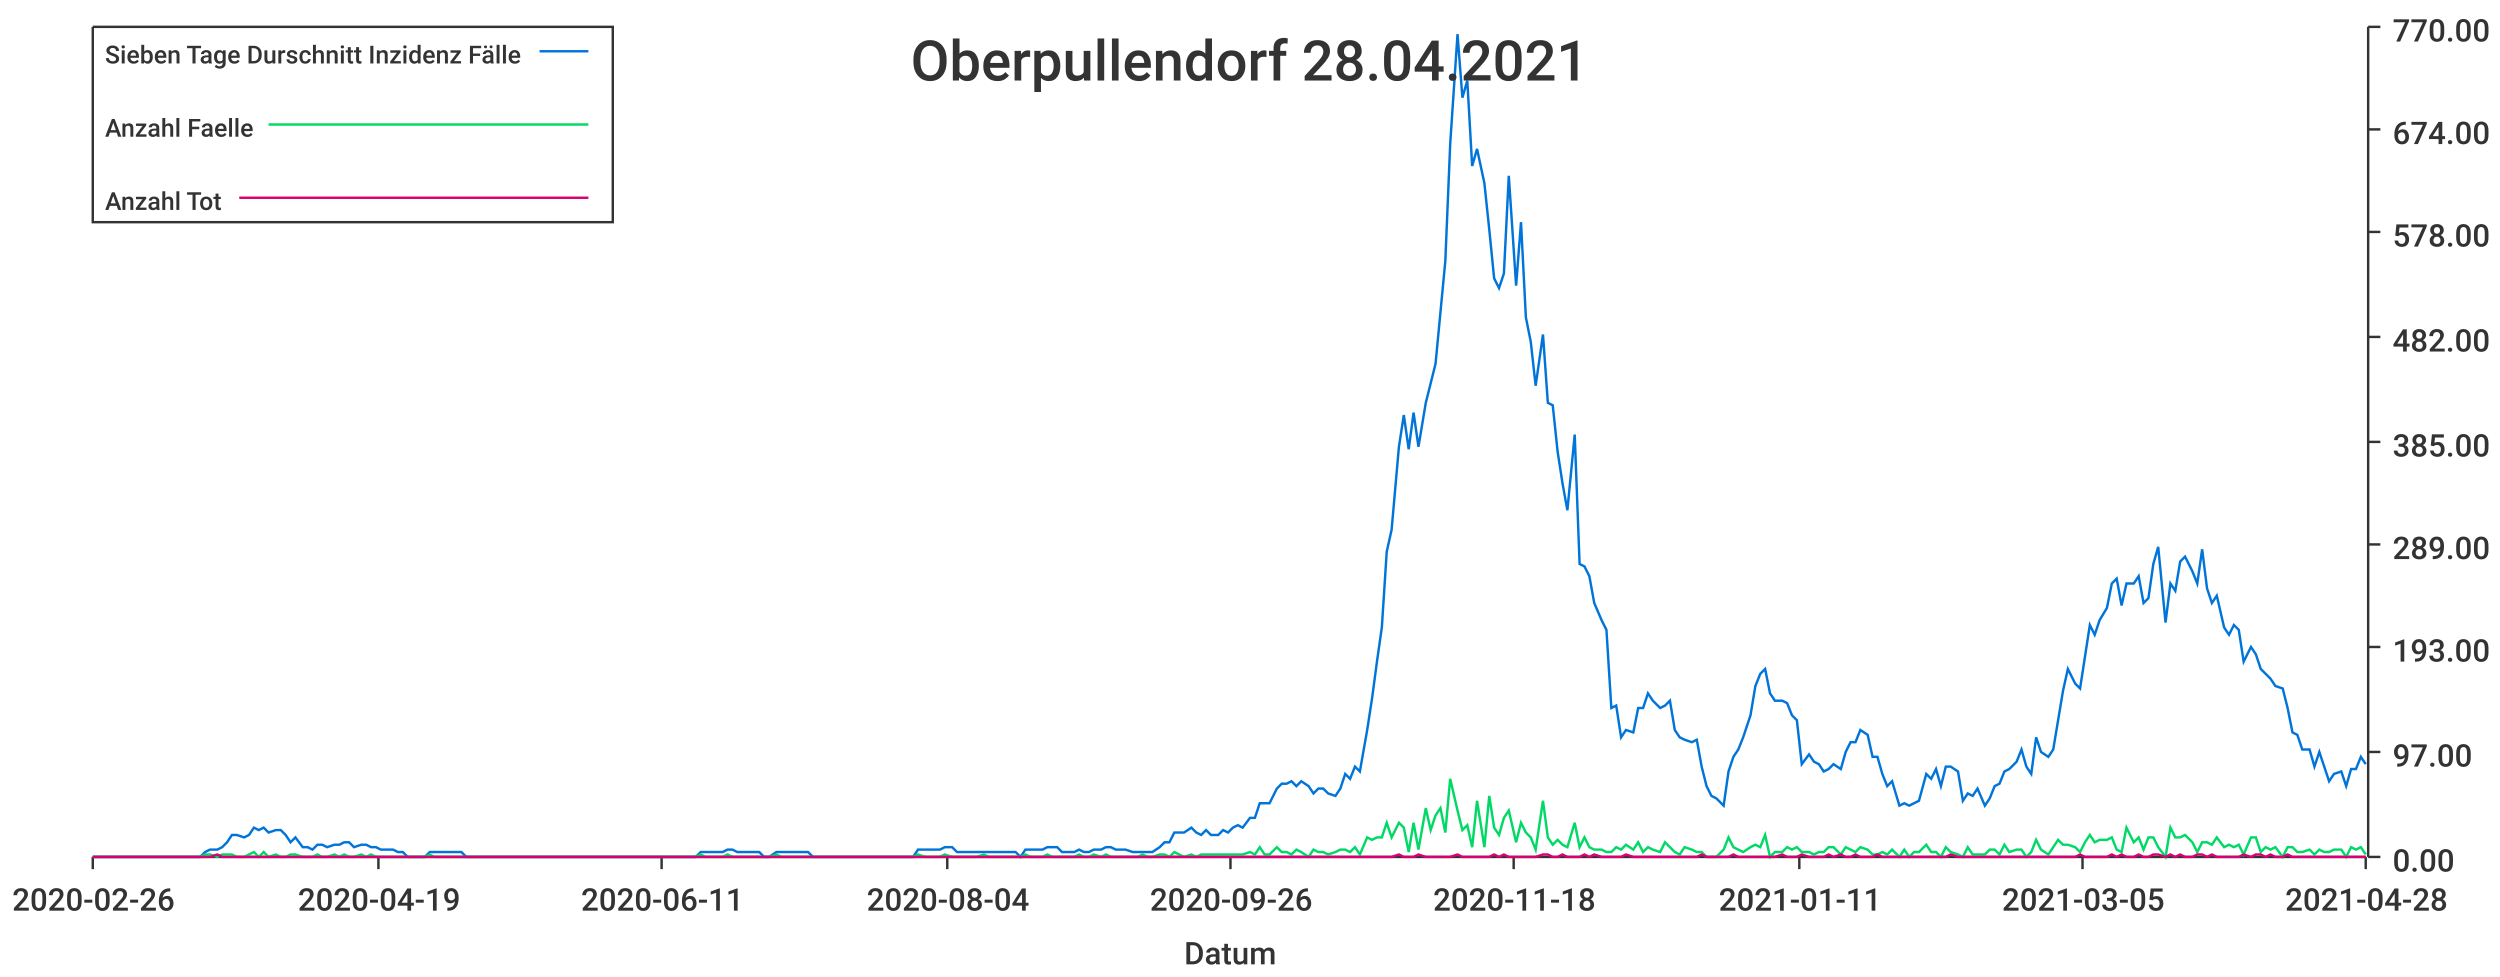
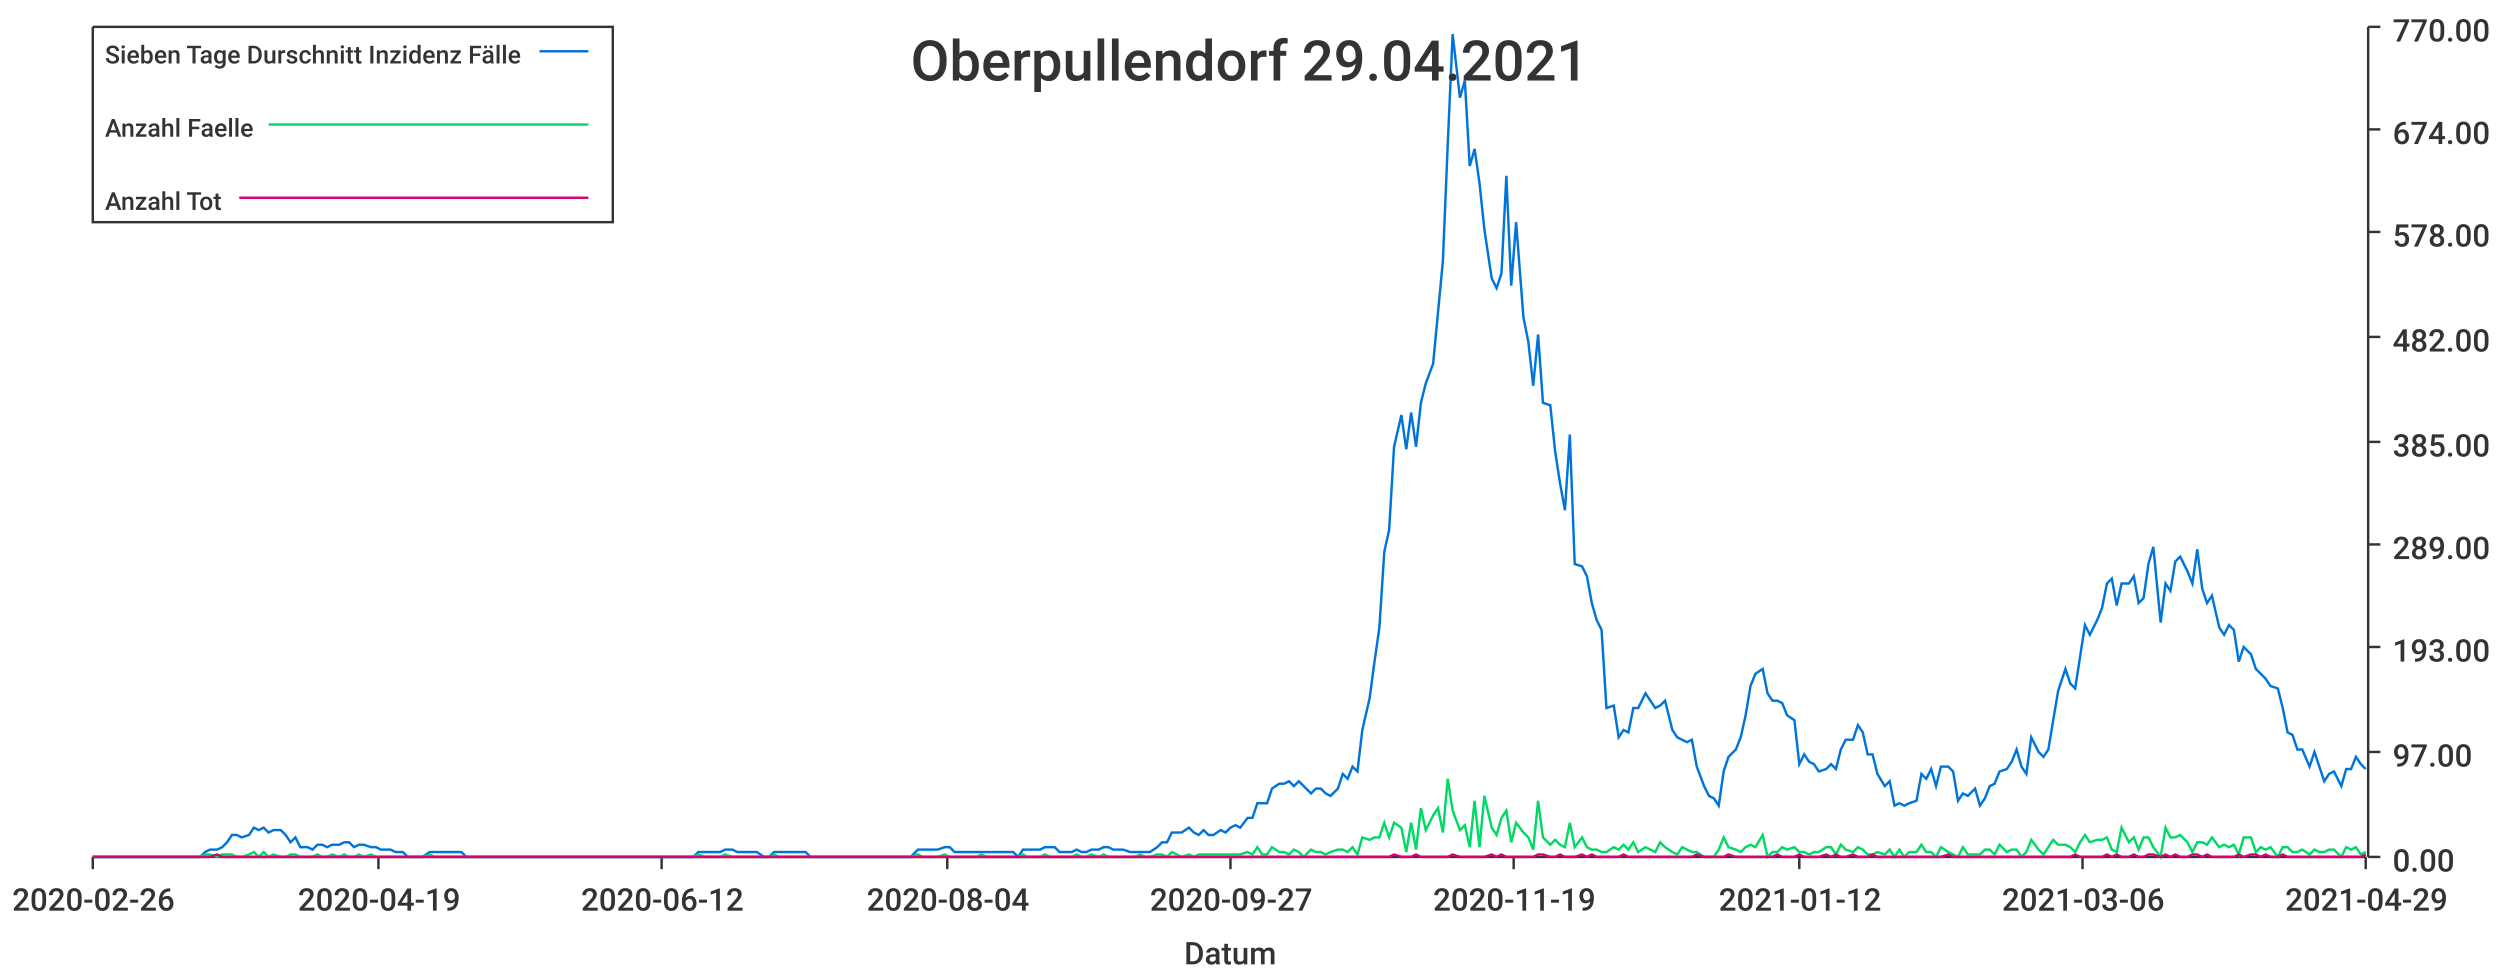
<svg xmlns="http://www.w3.org/2000/svg" width="1024" height="400">\n<path d="M 0 0 L 1024 0 L 1024 400 L 0 400 L 0 0" style="stroke-width:0;stroke:rgba(255,255,255,1.0);fill:rgba(255,255,255,1.0)" />
  <path d="M 38 11 L 969 11 L 969 351 L 38 351 L 38 11" style="stroke-width:0;stroke:rgba(255,255,255,1.0);fill:rgba(255,255,255,1.0)" />
  <path d="M 38 351 L 969 351" style="stroke-width:1;stroke:rgba(51,51,51,1.0);fill:none" />
  <path d="M 38 351 L 38 356" style="stroke-width:1;stroke:rgba(51,51,51,1.0);fill:none" />
  <text x="5" y="373" style="stroke-width:0;stroke:none;fill:rgba(51,51,51,1.0);font-size:12.8px;font-family:'Roboto Medium',sans-serif">2020-02-26</text>
  <path d="M 155 351 L 155 356" style="stroke-width:1;stroke:rgba(51,51,51,1.0);fill:none" />
  <text x="122" y="373" style="stroke-width:0;stroke:none;fill:rgba(51,51,51,1.0);font-size:12.8px;font-family:'Roboto Medium',sans-serif">2020-04-19</text>
  <path d="M 271 351 L 271 356" style="stroke-width:1;stroke:rgba(51,51,51,1.0);fill:none" />
-   <text x="238" y="373" style="stroke-width:0;stroke:none;fill:rgba(51,51,51,1.0);font-size:12.8px;font-family:'Roboto Medium',sans-serif">2020-06-11</text>
+   <text x="238" y="373" style="stroke-width:0;stroke:none;fill:rgba(51,51,51,1.0);font-size:12.8px;font-family:'Roboto Medium',sans-serif">2020-06-12</text>
  <path d="M 388 351 L 388 356" style="stroke-width:1;stroke:rgba(51,51,51,1.0);fill:none" />
  <text x="355" y="373" style="stroke-width:0;stroke:none;fill:rgba(51,51,51,1.0);font-size:12.8px;font-family:'Roboto Medium',sans-serif">2020-08-04</text>
  <path d="M 504 351 L 504 356" style="stroke-width:1;stroke:rgba(51,51,51,1.0);fill:none" />
-   <text x="471" y="373" style="stroke-width:0;stroke:none;fill:rgba(51,51,51,1.0);font-size:12.8px;font-family:'Roboto Medium',sans-serif">2020-09-26</text>
+   <text x="471" y="373" style="stroke-width:0;stroke:none;fill:rgba(51,51,51,1.0);font-size:12.8px;font-family:'Roboto Medium',sans-serif">2020-09-27</text>
  <path d="M 620 351 L 620 356" style="stroke-width:1;stroke:rgba(51,51,51,1.0);fill:none" />
-   <text x="587" y="373" style="stroke-width:0;stroke:none;fill:rgba(51,51,51,1.0);font-size:12.8px;font-family:'Roboto Medium',sans-serif">2020-11-18</text>
+   <text x="587" y="373" style="stroke-width:0;stroke:none;fill:rgba(51,51,51,1.0);font-size:12.8px;font-family:'Roboto Medium',sans-serif">2020-11-19</text>
  <path d="M 737 351 L 737 356" style="stroke-width:1;stroke:rgba(51,51,51,1.0);fill:none" />
-   <text x="704" y="373" style="stroke-width:0;stroke:none;fill:rgba(51,51,51,1.0);font-size:12.8px;font-family:'Roboto Medium',sans-serif">2021-01-11</text>
+   <text x="704" y="373" style="stroke-width:0;stroke:none;fill:rgba(51,51,51,1.0);font-size:12.8px;font-family:'Roboto Medium',sans-serif">2021-01-12</text>
  <path d="M 853 351 L 853 356" style="stroke-width:1;stroke:rgba(51,51,51,1.0);fill:none" />
-   <text x="820" y="373" style="stroke-width:0;stroke:none;fill:rgba(51,51,51,1.0);font-size:12.8px;font-family:'Roboto Medium',sans-serif">2021-03-05</text>
+   <text x="820" y="373" style="stroke-width:0;stroke:none;fill:rgba(51,51,51,1.0);font-size:12.8px;font-family:'Roboto Medium',sans-serif">2021-03-06</text>
  <path d="M 969 351 L 969 356" style="stroke-width:1;stroke:rgba(51,51,51,1.0);fill:none" />
-   <text x="936" y="373" style="stroke-width:0;stroke:none;fill:rgba(51,51,51,1.0);font-size:12.8px;font-family:'Roboto Medium',sans-serif">2021-04-28</text>
+   <text x="936" y="373" style="stroke-width:0;stroke:none;fill:rgba(51,51,51,1.0);font-size:12.8px;font-family:'Roboto Medium',sans-serif">2021-04-29</text>
  <text x="485" y="395" style="stroke-width:0;stroke:none;fill:rgba(51,51,51,1.0);font-size:12.8px;font-family:'Roboto Medium',sans-serif">Datum</text>
  <path d="M 970 351 L 970 11" style="stroke-width:1;stroke:rgba(51,51,51,1.0);fill:none" />
  <path d="M 970 351 L 975 351" style="stroke-width:1;stroke:rgba(51,51,51,1.0);fill:none" />
  <text x="980" y="357" style="stroke-width:0;stroke:none;fill:rgba(51,51,51,1.0);font-size:12.8px;font-family:'Roboto Medium',sans-serif">0.00</text>
  <path d="M 970 308 L 975 308" style="stroke-width:1;stroke:rgba(51,51,51,1.0);fill:none" />
  <text x="980" y="314" style="stroke-width:0;stroke:none;fill:rgba(51,51,51,1.0);font-size:12.8px;font-family:'Roboto Medium',sans-serif">97.00</text>
  <path d="M 970 265 L 975 265" style="stroke-width:1;stroke:rgba(51,51,51,1.0);fill:none" />
  <text x="980" y="271" style="stroke-width:0;stroke:none;fill:rgba(51,51,51,1.0);font-size:12.8px;font-family:'Roboto Medium',sans-serif">193.00</text>
  <path d="M 970 223 L 975 223" style="stroke-width:1;stroke:rgba(51,51,51,1.0);fill:none" />
  <text x="980" y="229" style="stroke-width:0;stroke:none;fill:rgba(51,51,51,1.0);font-size:12.8px;font-family:'Roboto Medium',sans-serif">289.00</text>
  <path d="M 970 181 L 975 181" style="stroke-width:1;stroke:rgba(51,51,51,1.0);fill:none" />
  <text x="980" y="187" style="stroke-width:0;stroke:none;fill:rgba(51,51,51,1.0);font-size:12.8px;font-family:'Roboto Medium',sans-serif">385.00</text>
  <path d="M 970 138 L 975 138" style="stroke-width:1;stroke:rgba(51,51,51,1.0);fill:none" />
  <text x="980" y="144" style="stroke-width:0;stroke:none;fill:rgba(51,51,51,1.0);font-size:12.8px;font-family:'Roboto Medium',sans-serif">482.00</text>
  <path d="M 970 95 L 975 95" style="stroke-width:1;stroke:rgba(51,51,51,1.0);fill:none" />
  <text x="980" y="101" style="stroke-width:0;stroke:none;fill:rgba(51,51,51,1.0);font-size:12.8px;font-family:'Roboto Medium',sans-serif">578.00</text>
  <path d="M 970 53 L 975 53" style="stroke-width:1;stroke:rgba(51,51,51,1.0);fill:none" />
  <text x="980" y="59" style="stroke-width:0;stroke:none;fill:rgba(51,51,51,1.0);font-size:12.8px;font-family:'Roboto Medium',sans-serif">674.00</text>
  <path d="M 970 11 L 975 11" style="stroke-width:1;stroke:rgba(51,51,51,1.0);fill:none" />
  <text x="980" y="17" style="stroke-width:0;stroke:none;fill:rgba(51,51,51,1.0);font-size:12.8px;font-family:'Roboto Medium',sans-serif">770.00</text>
-   <path d="M 38 351 L 41 351 L 43 351 L 45 351 L 47 351 L 49 351 L 52 351 L 54 351 L 56 351 L 58 351 L 60 351 L 62 351 L 65 351 L 67 351 L 69 351 L 71 351 L 73 351 L 76 351 L 78 351 L 80 351 L 82 351 L 84 349 L 86 348 L 89 348 L 91 347 L 93 345 L 95 342 L 97 342 L 100 343 L 102 342 L 104 339 L 106 340 L 108 339 L 110 341 L 113 340 L 115 340 L 117 342 L 119 345 L 121 343 L 124 347 L 126 347 L 128 348 L 130 346 L 132 346 L 134 347 L 137 346 L 139 346 L 141 345 L 143 345 L 145 347 L 148 346 L 150 346 L 152 347 L 154 347 L 156 348 L 158 348 L 161 348 L 163 349 L 165 349 L 167 351 L 169 351 L 171 351 L 174 351 L 176 349 L 178 349 L 180 349 L 182 349 L 185 349 L 187 349 L 189 349 L 191 351 L 193 351 L 195 351 L 198 351 L 200 351 L 202 351 L 204 351 L 206 351 L 209 351 L 211 351 L 213 351 L 215 351 L 217 351 L 219 351 L 222 351 L 224 351 L 226 351 L 228 351 L 230 351 L 233 351 L 235 351 L 237 351 L 239 351 L 241 351 L 243 351 L 246 351 L 248 351 L 250 351 L 252 351 L 254 351 L 257 351 L 259 351 L 261 351 L 263 351 L 265 351 L 267 351 L 270 351 L 272 351 L 274 351 L 276 351 L 278 351 L 281 351 L 283 351 L 285 351 L 287 349 L 289 349 L 291 349 L 294 349 L 296 349 L 298 348 L 300 348 L 302 349 L 304 349 L 307 349 L 309 349 L 311 349 L 313 351 L 315 351 L 318 349 L 320 349 L 322 349 L 324 349 L 326 349 L 328 349 L 331 349 L 333 351 L 335 351 L 337 351 L 339 351 L 342 351 L 344 351 L 346 351 L 348 351 L 350 351 L 352 351 L 355 351 L 357 351 L 359 351 L 361 351 L 363 351 L 366 351 L 368 351 L 370 351 L 372 351 L 374 351 L 376 348 L 379 348 L 381 348 L 383 348 L 385 348 L 387 347 L 390 347 L 392 349 L 394 349 L 396 349 L 398 349 L 400 349 L 403 349 L 405 349 L 407 349 L 409 349 L 411 349 L 414 349 L 416 349 L 418 351 L 420 348 L 422 348 L 424 348 L 427 348 L 429 347 L 431 347 L 433 347 L 435 349 L 437 349 L 440 349 L 442 348 L 444 349 L 446 349 L 448 348 L 451 348 L 453 347 L 455 347 L 457 348 L 459 348 L 461 348 L 464 349 L 466 349 L 468 349 L 470 349 L 472 349 L 475 347 L 477 345 L 479 345 L 481 341 L 483 341 L 485 341 L 488 339 L 490 341 L 492 342 L 494 340 L 496 342 L 499 342 L 501 340 L 503 341 L 505 339 L 507 338 L 509 339 L 512 335 L 514 335 L 516 329 L 518 329 L 520 329 L 523 323 L 525 321 L 527 321 L 529 320 L 531 322 L 533 320 L 536 322 L 538 325 L 540 323 L 542 323 L 544 325 L 547 326 L 549 323 L 551 317 L 553 319 L 555 314 L 557 316 L 560 299 L 562 286 L 564 271 L 566 257 L 568 226 L 570 217 L 573 183 L 575 170 L 577 184 L 579 169 L 581 183 L 584 165 L 586 157 L 588 149 L 590 128 L 592 107 L 594 59 L 597 14 L 599 40 L 601 33 L 603 68 L 605 61 L 608 75 L 610 94 L 612 114 L 614 118 L 616 112 L 618 72 L 621 117 L 623 91 L 625 130 L 627 140 L 629 158 L 632 137 L 634 165 L 636 166 L 638 185 L 640 198 L 642 209 L 645 178 L 647 231 L 649 232 L 651 236 L 653 247 L 656 254 L 658 258 L 660 290 L 662 289 L 664 302 L 666 299 L 669 300 L 671 290 L 673 290 L 675 284 L 677 287 L 680 290 L 682 289 L 684 287 L 686 299 L 688 302 L 690 303 L 693 304 L 695 303 L 697 314 L 699 322 L 701 326 L 703 327 L 706 330 L 708 316 L 710 310 L 712 307 L 714 302 L 717 293 L 719 281 L 721 276 L 723 274 L 725 284 L 727 287 L 730 287 L 732 288 L 734 293 L 736 295 L 738 313 L 741 309 L 743 312 L 745 313 L 747 316 L 749 315 L 751 313 L 754 315 L 756 308 L 758 304 L 760 304 L 762 299 L 765 301 L 767 310 L 769 310 L 771 317 L 773 322 L 775 320 L 778 330 L 780 329 L 782 330 L 784 329 L 786 328 L 789 317 L 791 319 L 793 315 L 795 322 L 797 314 L 799 314 L 802 316 L 804 328 L 806 325 L 808 326 L 810 323 L 813 330 L 815 327 L 817 322 L 819 321 L 821 316 L 823 315 L 826 312 L 828 307 L 830 314 L 832 317 L 834 302 L 836 308 L 839 310 L 841 307 L 843 295 L 845 283 L 847 274 L 850 280 L 852 282 L 854 269 L 856 256 L 858 260 L 860 254 L 863 249 L 865 239 L 867 237 L 869 248 L 871 239 L 874 239 L 876 236 L 878 247 L 880 245 L 882 231 L 884 224 L 887 255 L 889 239 L 891 242 L 893 230 L 895 228 L 898 234 L 900 239 L 902 225 L 904 241 L 906 247 L 908 244 L 911 257 L 913 260 L 915 256 L 917 258 L 919 271 L 922 265 L 924 268 L 926 274 L 928 276 L 930 278 L 932 281 L 935 282 L 937 290 L 939 300 L 941 301 L 943 307 L 946 307 L 948 314 L 950 308 L 952 314 L 954 320 L 956 317 L 959 316 L 961 322 L 963 315 L 965 315 L 967 310 L 969 313" style="stroke-width:1;stroke:rgba(0,116,217,1.0);fill:none" />
-   <path d="M 38 351 L 41 351 L 43 351 L 45 351 L 47 351 L 49 351 L 52 351 L 54 351 L 56 351 L 58 351 L 60 351 L 62 351 L 65 351 L 67 351 L 69 351 L 71 351 L 73 351 L 76 351 L 78 351 L 80 351 L 82 351 L 84 350 L 86 350 L 89 351 L 91 350 L 93 350 L 95 350 L 97 351 L 100 351 L 102 350 L 104 349 L 106 351 L 108 349 L 110 351 L 113 350 L 115 351 L 117 351 L 119 350 L 121 350 L 124 351 L 126 351 L 128 351 L 130 350 L 132 351 L 134 351 L 137 350 L 139 351 L 141 350 L 143 351 L 145 351 L 148 350 L 150 351 L 152 350 L 154 351 L 156 351 L 158 351 L 161 351 L 163 351 L 165 351 L 167 351 L 169 351 L 171 351 L 174 351 L 176 350 L 178 351 L 180 351 L 182 351 L 185 351 L 187 351 L 189 351 L 191 351 L 193 351 L 195 351 L 198 351 L 200 351 L 202 351 L 204 351 L 206 351 L 209 351 L 211 351 L 213 351 L 215 351 L 217 351 L 219 351 L 222 351 L 224 351 L 226 351 L 228 351 L 230 351 L 233 351 L 235 351 L 237 351 L 239 351 L 241 351 L 243 351 L 246 351 L 248 351 L 250 351 L 252 351 L 254 351 L 257 351 L 259 351 L 261 351 L 263 351 L 265 351 L 267 351 L 270 351 L 272 351 L 274 351 L 276 351 L 278 351 L 281 351 L 283 351 L 285 351 L 287 350 L 289 351 L 291 351 L 294 351 L 296 351 L 298 350 L 300 351 L 302 351 L 304 351 L 307 351 L 309 351 L 311 351 L 313 351 L 315 351 L 318 350 L 320 351 L 322 351 L 324 351 L 326 351 L 328 351 L 331 351 L 333 351 L 335 351 L 337 351 L 339 351 L 342 351 L 344 351 L 346 351 L 348 351 L 350 351 L 352 351 L 355 351 L 357 351 L 359 351 L 361 351 L 363 351 L 366 351 L 368 351 L 370 351 L 372 351 L 374 351 L 376 350 L 379 351 L 381 351 L 383 351 L 385 351 L 387 350 L 390 351 L 392 351 L 394 351 L 396 351 L 398 351 L 400 351 L 403 350 L 405 351 L 407 351 L 409 351 L 411 351 L 414 351 L 416 351 L 418 351 L 420 350 L 422 351 L 424 351 L 427 351 L 429 350 L 431 351 L 433 351 L 435 351 L 437 351 L 440 351 L 442 350 L 444 351 L 446 351 L 448 350 L 451 351 L 453 350 L 455 351 L 457 351 L 459 351 L 461 351 L 464 351 L 466 351 L 468 350 L 470 351 L 472 351 L 475 350 L 477 350 L 479 351 L 481 349 L 483 350 L 485 351 L 488 350 L 490 351 L 492 350 L 494 350 L 496 350 L 499 350 L 501 350 L 503 350 L 505 350 L 507 350 L 509 350 L 512 349 L 514 350 L 516 347 L 518 350 L 520 350 L 523 347 L 525 349 L 527 349 L 529 350 L 531 348 L 533 349 L 536 351 L 538 348 L 540 349 L 542 349 L 544 350 L 547 349 L 549 348 L 551 348 L 553 349 L 555 347 L 557 350 L 560 343 L 562 344 L 564 343 L 566 343 L 568 337 L 570 343 L 573 337 L 575 339 L 577 349 L 579 337 L 581 348 L 584 331 L 586 340 L 588 334 L 590 331 L 592 341 L 594 319 L 597 332 L 599 340 L 601 338 L 603 347 L 605 328 L 608 347 L 610 326 L 612 339 L 614 342 L 616 335 L 618 332 L 621 345 L 623 337 L 625 341 L 627 343 L 629 348 L 632 328 L 634 343 L 636 346 L 638 344 L 640 346 L 642 347 L 645 337 L 647 347 L 649 343 L 651 347 L 653 348 L 656 348 L 658 349 L 660 349 L 662 347 L 664 348 L 666 346 L 669 348 L 671 345 L 673 349 L 675 347 L 677 348 L 680 349 L 682 345 L 684 347 L 686 349 L 688 350 L 690 347 L 693 348 L 695 349 L 697 349 L 699 351 L 701 351 L 703 351 L 706 348 L 708 343 L 710 347 L 712 348 L 714 349 L 717 347 L 719 346 L 721 347 L 723 342 L 725 351 L 727 349 L 730 349 L 732 347 L 734 348 L 736 347 L 738 349 L 741 349 L 743 350 L 745 349 L 747 349 L 749 347 L 751 347 L 754 350 L 756 347 L 758 348 L 760 349 L 762 347 L 765 348 L 767 350 L 769 350 L 771 349 L 773 350 L 775 348 L 778 351 L 780 348 L 782 351 L 784 349 L 786 349 L 789 346 L 791 349 L 793 349 L 795 351 L 797 347 L 799 349 L 802 350 L 804 351 L 806 347 L 808 350 L 810 350 L 813 350 L 815 348 L 817 348 L 819 350 L 821 346 L 823 349 L 826 348 L 828 348 L 830 351 L 832 349 L 834 344 L 836 348 L 839 350 L 841 347 L 843 344 L 845 346 L 847 346 L 850 347 L 852 349 L 854 345 L 856 342 L 858 345 L 860 344 L 863 344 L 865 343 L 867 348 L 869 349 L 871 339 L 874 345 L 876 343 L 878 348 L 880 343 L 882 343 L 884 347 L 887 351 L 889 339 L 891 343 L 893 343 L 895 342 L 898 345 L 900 349 L 902 345 L 904 345 L 906 346 L 908 343 L 911 347 L 913 346 L 915 347 L 917 346 L 919 350 L 922 343 L 924 343 L 926 349 L 928 347 L 930 348 L 932 347 L 935 351 L 937 347 L 939 347 L 941 349 L 943 349 L 946 348 L 948 350 L 950 348 L 952 349 L 954 349 L 956 348 L 959 348 L 961 351 L 963 347 L 965 348 L 967 347 L 969 350" style="stroke-width:1;stroke:rgba(0,217,101,1.0);fill:none" />
-   <path d="M 38 351 L 41 351 L 43 351 L 45 351 L 47 351 L 49 351 L 52 351 L 54 351 L 56 351 L 58 351 L 60 351 L 62 351 L 65 351 L 67 351 L 69 351 L 71 351 L 73 351 L 76 351 L 78 351 L 80 351 L 82 351 L 84 351 L 86 351 L 89 350 L 91 351 L 93 351 L 95 351 L 97 351 L 100 351 L 102 351 L 104 351 L 106 351 L 108 351 L 110 351 L 113 351 L 115 351 L 117 351 L 119 351 L 121 351 L 124 351 L 126 351 L 128 351 L 130 351 L 132 351 L 134 351 L 137 351 L 139 351 L 141 351 L 143 351 L 145 351 L 148 351 L 150 351 L 152 351 L 154 351 L 156 351 L 158 351 L 161 351 L 163 351 L 165 351 L 167 351 L 169 351 L 171 351 L 174 351 L 176 351 L 178 351 L 180 351 L 182 351 L 185 351 L 187 351 L 189 351 L 191 351 L 193 351 L 195 351 L 198 351 L 200 351 L 202 351 L 204 351 L 206 351 L 209 351 L 211 351 L 213 351 L 215 351 L 217 351 L 219 351 L 222 351 L 224 351 L 226 351 L 228 351 L 230 351 L 233 351 L 235 351 L 237 351 L 239 351 L 241 351 L 243 351 L 246 351 L 248 351 L 250 351 L 252 351 L 254 351 L 257 351 L 259 351 L 261 351 L 263 351 L 265 351 L 267 351 L 270 351 L 272 351 L 274 351 L 276 351 L 278 351 L 281 351 L 283 351 L 285 351 L 287 351 L 289 351 L 291 351 L 294 351 L 296 351 L 298 351 L 300 351 L 302 351 L 304 351 L 307 351 L 309 351 L 311 351 L 313 351 L 315 351 L 318 351 L 320 351 L 322 351 L 324 351 L 326 351 L 328 351 L 331 351 L 333 351 L 335 351 L 337 351 L 339 351 L 342 351 L 344 351 L 346 351 L 348 351 L 350 351 L 352 351 L 355 351 L 357 351 L 359 351 L 361 351 L 363 351 L 366 351 L 368 351 L 370 351 L 372 351 L 374 351 L 376 351 L 379 351 L 381 351 L 383 351 L 385 351 L 387 351 L 390 351 L 392 351 L 394 351 L 396 351 L 398 351 L 400 351 L 403 351 L 405 351 L 407 351 L 409 351 L 411 351 L 414 351 L 416 351 L 418 351 L 420 351 L 422 351 L 424 351 L 427 351 L 429 351 L 431 351 L 433 351 L 435 351 L 437 351 L 440 351 L 442 351 L 444 351 L 446 351 L 448 351 L 451 351 L 453 351 L 455 351 L 457 351 L 459 351 L 461 351 L 464 351 L 466 351 L 468 351 L 470 351 L 472 351 L 475 351 L 477 351 L 479 351 L 481 351 L 483 351 L 485 351 L 488 351 L 490 351 L 492 351 L 494 351 L 496 351 L 499 351 L 501 351 L 503 351 L 505 351 L 507 351 L 509 351 L 512 351 L 514 351 L 516 351 L 518 351 L 520 351 L 523 351 L 525 351 L 527 351 L 529 351 L 531 351 L 533 351 L 536 351 L 538 351 L 540 351 L 542 351 L 544 351 L 547 351 L 549 351 L 551 351 L 553 351 L 555 351 L 557 351 L 560 351 L 562 351 L 564 351 L 566 351 L 568 351 L 570 351 L 573 350 L 575 351 L 577 351 L 579 351 L 581 350 L 584 351 L 586 351 L 588 351 L 590 351 L 592 351 L 594 351 L 597 350 L 599 351 L 601 351 L 603 351 L 605 351 L 608 351 L 610 351 L 612 350 L 614 351 L 616 350 L 618 351 L 621 351 L 623 351 L 625 351 L 627 351 L 629 351 L 632 350 L 634 350 L 636 351 L 638 351 L 640 350 L 642 351 L 645 351 L 647 351 L 649 350 L 651 351 L 653 350 L 656 351 L 658 351 L 660 351 L 662 351 L 664 351 L 666 350 L 669 351 L 671 351 L 673 351 L 675 351 L 677 351 L 680 351 L 682 351 L 684 351 L 686 351 L 688 351 L 690 351 L 693 351 L 695 351 L 697 350 L 699 351 L 701 351 L 703 351 L 706 351 L 708 351 L 710 350 L 712 351 L 714 351 L 717 351 L 719 351 L 721 351 L 723 351 L 725 351 L 727 351 L 730 350 L 732 351 L 734 351 L 736 351 L 738 350 L 741 351 L 743 351 L 745 351 L 747 351 L 749 350 L 751 351 L 754 350 L 756 351 L 758 351 L 760 350 L 762 351 L 765 351 L 767 351 L 769 350 L 771 351 L 773 351 L 775 351 L 778 351 L 780 351 L 782 351 L 784 351 L 786 351 L 789 351 L 791 351 L 793 351 L 795 351 L 797 351 L 799 350 L 802 351 L 804 351 L 806 351 L 808 351 L 810 351 L 813 351 L 815 351 L 817 351 L 819 351 L 821 351 L 823 351 L 826 351 L 828 351 L 830 351 L 832 351 L 834 351 L 836 351 L 839 351 L 841 351 L 843 351 L 845 351 L 847 351 L 850 351 L 852 350 L 854 351 L 856 351 L 858 351 L 860 351 L 863 351 L 865 350 L 867 351 L 869 350 L 871 351 L 874 351 L 876 350 L 878 351 L 880 351 L 882 350 L 884 350 L 887 351 L 889 350 L 891 351 L 893 350 L 895 351 L 898 351 L 900 350 L 902 350 L 904 351 L 906 350 L 908 351 L 911 351 L 913 351 L 915 351 L 917 351 L 919 350 L 922 351 L 924 350 L 926 350 L 928 351 L 930 350 L 932 351 L 935 351 L 937 350 L 939 351 L 941 351 L 943 351 L 946 351 L 948 351 L 950 351 L 952 351 L 954 351 L 956 351 L 959 351 L 961 351 L 963 351 L 965 351 L 967 351 L 969 351" style="stroke-width:1;stroke:rgba(217,0,116,1.0);fill:none" />
-   <text x="373" y="33" style="stroke-width:0;stroke:none;fill:rgba(51,51,51,1.0);font-size:23.0px;font-family:'Roboto Medium',sans-serif">Oberpullendorf 28.04.2021</text>
+   <path d="M 38 351 L 41 351 L 43 351 L 45 351 L 47 351 L 49 351 L 52 351 L 54 351 L 56 351 L 58 351 L 60 351 L 62 351 L 65 351 L 67 351 L 69 351 L 71 351 L 73 351 L 75 351 L 78 351 L 80 351 L 82 351 L 84 349 L 86 348 L 89 348 L 91 347 L 93 345 L 95 342 L 97 342 L 99 343 L 102 342 L 104 339 L 106 340 L 108 339 L 110 341 L 112 340 L 115 340 L 117 342 L 119 345 L 121 343 L 123 347 L 126 347 L 128 348 L 130 346 L 132 346 L 134 347 L 136 346 L 139 346 L 141 345 L 143 345 L 145 347 L 147 346 L 149 346 L 152 347 L 154 347 L 156 348 L 158 348 L 160 348 L 162 349 L 165 349 L 167 351 L 169 351 L 171 351 L 173 351 L 176 349 L 178 349 L 180 349 L 182 349 L 184 349 L 186 349 L 189 349 L 191 351 L 193 351 L 195 351 L 197 351 L 199 351 L 202 351 L 204 351 L 206 351 L 208 351 L 210 351 L 213 351 L 215 351 L 217 351 L 219 351 L 221 351 L 223 351 L 226 351 L 228 351 L 230 351 L 232 351 L 234 351 L 236 351 L 239 351 L 241 351 L 243 351 L 245 351 L 247 351 L 249 351 L 252 351 L 254 351 L 256 351 L 258 351 L 260 351 L 263 351 L 265 351 L 267 351 L 269 351 L 271 351 L 273 351 L 276 351 L 278 351 L 280 351 L 282 351 L 284 351 L 286 349 L 289 349 L 291 349 L 293 349 L 295 349 L 297 348 L 300 348 L 302 349 L 304 349 L 306 349 L 308 349 L 310 349 L 313 351 L 315 351 L 317 349 L 319 349 L 321 349 L 323 349 L 326 349 L 328 349 L 330 349 L 332 351 L 334 351 L 337 351 L 339 351 L 341 351 L 343 351 L 345 351 L 347 351 L 350 351 L 352 351 L 354 351 L 356 351 L 358 351 L 360 351 L 363 351 L 365 351 L 367 351 L 369 351 L 371 351 L 373 351 L 376 348 L 378 348 L 380 348 L 382 348 L 384 348 L 387 347 L 389 347 L 391 349 L 393 349 L 395 349 L 397 349 L 400 349 L 402 349 L 404 349 L 406 349 L 408 349 L 410 349 L 413 349 L 415 349 L 417 351 L 419 348 L 421 348 L 424 348 L 426 348 L 428 347 L 430 347 L 432 347 L 434 349 L 437 349 L 439 349 L 441 348 L 443 349 L 445 349 L 447 348 L 450 348 L 452 347 L 454 347 L 456 348 L 458 348 L 460 348 L 463 349 L 465 349 L 467 349 L 469 349 L 471 349 L 474 347 L 476 345 L 478 345 L 480 341 L 482 341 L 484 341 L 487 339 L 489 341 L 491 342 L 493 340 L 495 342 L 497 342 L 500 340 L 502 341 L 504 339 L 506 338 L 508 339 L 511 335 L 513 335 L 515 329 L 517 329 L 519 329 L 521 323 L 524 321 L 526 321 L 528 320 L 530 322 L 532 320 L 534 322 L 537 325 L 539 323 L 541 323 L 543 325 L 545 326 L 548 323 L 550 317 L 552 319 L 554 314 L 556 316 L 558 299 L 561 286 L 563 271 L 565 257 L 567 226 L 569 217 L 571 183 L 574 170 L 576 184 L 578 169 L 580 183 L 582 165 L 584 157 L 587 149 L 589 128 L 591 107 L 593 59 L 595 14 L 598 40 L 600 33 L 602 68 L 604 61 L 606 75 L 608 94 L 611 114 L 613 118 L 615 112 L 617 72 L 619 117 L 621 91 L 624 130 L 626 140 L 628 158 L 630 137 L 632 165 L 635 166 L 637 185 L 639 198 L 641 209 L 643 178 L 645 231 L 648 232 L 650 236 L 652 247 L 654 254 L 656 258 L 658 290 L 661 289 L 663 302 L 665 299 L 667 300 L 669 290 L 671 290 L 674 284 L 676 287 L 678 290 L 680 289 L 682 287 L 685 299 L 687 302 L 689 303 L 691 304 L 693 303 L 695 314 L 698 322 L 700 326 L 702 327 L 704 330 L 706 316 L 708 310 L 711 307 L 713 302 L 715 293 L 717 281 L 719 276 L 722 274 L 724 284 L 726 287 L 728 287 L 730 288 L 732 293 L 735 295 L 737 313 L 739 309 L 741 312 L 743 313 L 745 316 L 748 315 L 750 313 L 752 315 L 754 307 L 756 303 L 759 303 L 761 297 L 763 300 L 765 309 L 767 309 L 769 317 L 772 322 L 774 320 L 776 330 L 778 329 L 780 330 L 782 329 L 785 328 L 787 317 L 789 319 L 791 315 L 793 322 L 795 314 L 798 314 L 800 316 L 802 328 L 804 325 L 806 326 L 809 323 L 811 330 L 813 327 L 815 322 L 817 321 L 819 316 L 822 315 L 824 312 L 826 307 L 828 314 L 830 317 L 832 302 L 835 308 L 837 310 L 839 307 L 841 295 L 843 283 L 846 274 L 848 280 L 850 282 L 852 269 L 854 256 L 856 260 L 859 254 L 861 249 L 863 239 L 865 237 L 867 248 L 869 239 L 872 239 L 874 236 L 876 247 L 878 245 L 880 231 L 882 224 L 885 255 L 887 239 L 889 242 L 891 230 L 893 228 L 896 234 L 898 239 L 900 225 L 902 241 L 904 247 L 906 244 L 909 257 L 911 260 L 913 256 L 915 258 L 917 271 L 919 265 L 922 268 L 924 274 L 926 276 L 928 278 L 930 281 L 933 282 L 935 290 L 937 300 L 939 301 L 941 307 L 943 307 L 946 314 L 948 308 L 950 314 L 952 320 L 954 317 L 956 316 L 959 322 L 961 315 L 963 315 L 965 310 L 967 313 L 969 315" style="stroke-width:1;stroke:rgba(0,116,217,1.0);fill:none" />
+   <path d="M 38 351 L 41 351 L 43 351 L 45 351 L 47 351 L 49 351 L 52 351 L 54 351 L 56 351 L 58 351 L 60 351 L 62 351 L 65 351 L 67 351 L 69 351 L 71 351 L 73 351 L 75 351 L 78 351 L 80 351 L 82 351 L 84 350 L 86 350 L 89 351 L 91 350 L 93 350 L 95 350 L 97 351 L 99 351 L 102 350 L 104 349 L 106 351 L 108 349 L 110 351 L 112 350 L 115 351 L 117 351 L 119 350 L 121 350 L 123 351 L 126 351 L 128 351 L 130 350 L 132 351 L 134 351 L 136 350 L 139 351 L 141 350 L 143 351 L 145 351 L 147 350 L 149 351 L 152 350 L 154 351 L 156 351 L 158 351 L 160 351 L 162 351 L 165 351 L 167 351 L 169 351 L 171 351 L 173 351 L 176 350 L 178 351 L 180 351 L 182 351 L 184 351 L 186 351 L 189 351 L 191 351 L 193 351 L 195 351 L 197 351 L 199 351 L 202 351 L 204 351 L 206 351 L 208 351 L 210 351 L 213 351 L 215 351 L 217 351 L 219 351 L 221 351 L 223 351 L 226 351 L 228 351 L 230 351 L 232 351 L 234 351 L 236 351 L 239 351 L 241 351 L 243 351 L 245 351 L 247 351 L 249 351 L 252 351 L 254 351 L 256 351 L 258 351 L 260 351 L 263 351 L 265 351 L 267 351 L 269 351 L 271 351 L 273 351 L 276 351 L 278 351 L 280 351 L 282 351 L 284 351 L 286 350 L 289 351 L 291 351 L 293 351 L 295 351 L 297 350 L 300 351 L 302 351 L 304 351 L 306 351 L 308 351 L 310 351 L 313 351 L 315 351 L 317 350 L 319 351 L 321 351 L 323 351 L 326 351 L 328 351 L 330 351 L 332 351 L 334 351 L 337 351 L 339 351 L 341 351 L 343 351 L 345 351 L 347 351 L 350 351 L 352 351 L 354 351 L 356 351 L 358 351 L 360 351 L 363 351 L 365 351 L 367 351 L 369 351 L 371 351 L 373 351 L 376 350 L 378 351 L 380 351 L 382 351 L 384 351 L 387 350 L 389 351 L 391 351 L 393 351 L 395 351 L 397 351 L 400 351 L 402 350 L 404 351 L 406 351 L 408 351 L 410 351 L 413 351 L 415 351 L 417 351 L 419 350 L 421 351 L 424 351 L 426 351 L 428 350 L 430 351 L 432 351 L 434 351 L 437 351 L 439 351 L 441 350 L 443 351 L 445 351 L 447 350 L 450 351 L 452 350 L 454 351 L 456 351 L 458 351 L 460 351 L 463 351 L 465 351 L 467 350 L 469 351 L 471 351 L 474 350 L 476 350 L 478 351 L 480 349 L 482 350 L 484 351 L 487 350 L 489 351 L 491 350 L 493 350 L 495 350 L 497 350 L 500 350 L 502 350 L 504 350 L 506 350 L 508 350 L 511 349 L 513 350 L 515 347 L 517 350 L 519 350 L 521 347 L 524 349 L 526 349 L 528 350 L 530 348 L 532 349 L 534 351 L 537 348 L 539 349 L 541 349 L 543 350 L 545 349 L 548 348 L 550 348 L 552 349 L 554 347 L 556 350 L 558 343 L 561 344 L 563 343 L 565 343 L 567 337 L 569 343 L 571 337 L 574 339 L 576 349 L 578 337 L 580 348 L 582 331 L 584 340 L 587 334 L 589 331 L 591 341 L 593 319 L 595 332 L 598 340 L 600 338 L 602 347 L 604 328 L 606 347 L 608 326 L 611 339 L 613 342 L 615 335 L 617 332 L 619 345 L 621 337 L 624 341 L 626 343 L 628 348 L 630 328 L 632 343 L 635 346 L 637 344 L 639 346 L 641 347 L 643 337 L 645 347 L 648 343 L 650 347 L 652 348 L 654 348 L 656 349 L 658 349 L 661 347 L 663 348 L 665 346 L 667 348 L 669 345 L 671 349 L 674 347 L 676 348 L 678 349 L 680 345 L 682 347 L 685 349 L 687 350 L 689 347 L 691 348 L 693 349 L 695 349 L 698 351 L 700 351 L 702 351 L 704 348 L 706 343 L 708 347 L 711 348 L 713 349 L 715 347 L 717 346 L 719 347 L 722 342 L 724 351 L 726 349 L 728 349 L 730 347 L 732 348 L 735 347 L 737 349 L 739 349 L 741 350 L 743 349 L 745 349 L 748 347 L 750 347 L 752 350 L 754 346 L 756 348 L 759 349 L 761 347 L 763 348 L 765 350 L 767 350 L 769 349 L 772 350 L 774 348 L 776 351 L 778 348 L 780 351 L 782 349 L 785 349 L 787 346 L 789 349 L 791 349 L 793 351 L 795 347 L 798 349 L 800 350 L 802 351 L 804 347 L 806 350 L 809 350 L 811 350 L 813 348 L 815 348 L 817 350 L 819 346 L 822 349 L 824 348 L 826 348 L 828 351 L 830 349 L 832 344 L 835 348 L 837 350 L 839 347 L 841 344 L 843 346 L 846 346 L 848 347 L 850 349 L 852 345 L 854 342 L 856 345 L 859 344 L 861 344 L 863 343 L 865 348 L 867 349 L 869 339 L 872 345 L 874 343 L 876 348 L 878 343 L 880 343 L 882 347 L 885 351 L 887 339 L 889 343 L 891 343 L 893 342 L 896 345 L 898 349 L 900 345 L 902 345 L 904 346 L 906 343 L 909 347 L 911 346 L 913 347 L 915 346 L 917 350 L 919 343 L 922 343 L 924 349 L 926 347 L 928 348 L 930 347 L 933 351 L 935 347 L 937 347 L 939 349 L 941 349 L 943 348 L 946 350 L 948 348 L 950 349 L 952 349 L 954 348 L 956 348 L 959 351 L 961 347 L 963 348 L 965 347 L 967 350 L 969 349" style="stroke-width:1;stroke:rgba(0,217,101,1.0);fill:none" />
+   <path d="M 38 351 L 41 351 L 43 351 L 45 351 L 47 351 L 49 351 L 52 351 L 54 351 L 56 351 L 58 351 L 60 351 L 62 351 L 65 351 L 67 351 L 69 351 L 71 351 L 73 351 L 75 351 L 78 351 L 80 351 L 82 351 L 84 351 L 86 351 L 89 350 L 91 351 L 93 351 L 95 351 L 97 351 L 99 351 L 102 351 L 104 351 L 106 351 L 108 351 L 110 351 L 112 351 L 115 351 L 117 351 L 119 351 L 121 351 L 123 351 L 126 351 L 128 351 L 130 351 L 132 351 L 134 351 L 136 351 L 139 351 L 141 351 L 143 351 L 145 351 L 147 351 L 149 351 L 152 351 L 154 351 L 156 351 L 158 351 L 160 351 L 162 351 L 165 351 L 167 351 L 169 351 L 171 351 L 173 351 L 176 351 L 178 351 L 180 351 L 182 351 L 184 351 L 186 351 L 189 351 L 191 351 L 193 351 L 195 351 L 197 351 L 199 351 L 202 351 L 204 351 L 206 351 L 208 351 L 210 351 L 213 351 L 215 351 L 217 351 L 219 351 L 221 351 L 223 351 L 226 351 L 228 351 L 230 351 L 232 351 L 234 351 L 236 351 L 239 351 L 241 351 L 243 351 L 245 351 L 247 351 L 249 351 L 252 351 L 254 351 L 256 351 L 258 351 L 260 351 L 263 351 L 265 351 L 267 351 L 269 351 L 271 351 L 273 351 L 276 351 L 278 351 L 280 351 L 282 351 L 284 351 L 286 351 L 289 351 L 291 351 L 293 351 L 295 351 L 297 351 L 300 351 L 302 351 L 304 351 L 306 351 L 308 351 L 310 351 L 313 351 L 315 351 L 317 351 L 319 351 L 321 351 L 323 351 L 326 351 L 328 351 L 330 351 L 332 351 L 334 351 L 337 351 L 339 351 L 341 351 L 343 351 L 345 351 L 347 351 L 350 351 L 352 351 L 354 351 L 356 351 L 358 351 L 360 351 L 363 351 L 365 351 L 367 351 L 369 351 L 371 351 L 373 351 L 376 351 L 378 351 L 380 351 L 382 351 L 384 351 L 387 351 L 389 351 L 391 351 L 393 351 L 395 351 L 397 351 L 400 351 L 402 351 L 404 351 L 406 351 L 408 351 L 410 351 L 413 351 L 415 351 L 417 351 L 419 351 L 421 351 L 424 351 L 426 351 L 428 351 L 430 351 L 432 351 L 434 351 L 437 351 L 439 351 L 441 351 L 443 351 L 445 351 L 447 351 L 450 351 L 452 351 L 454 351 L 456 351 L 458 351 L 460 351 L 463 351 L 465 351 L 467 351 L 469 351 L 471 351 L 474 351 L 476 351 L 478 351 L 480 351 L 482 351 L 484 351 L 487 351 L 489 351 L 491 351 L 493 351 L 495 351 L 497 351 L 500 351 L 502 351 L 504 351 L 506 351 L 508 351 L 511 351 L 513 351 L 515 351 L 517 351 L 519 351 L 521 351 L 524 351 L 526 351 L 528 351 L 530 351 L 532 351 L 534 351 L 537 351 L 539 351 L 541 351 L 543 351 L 545 351 L 548 351 L 550 351 L 552 351 L 554 351 L 556 351 L 558 351 L 561 351 L 563 351 L 565 351 L 567 351 L 569 351 L 571 350 L 574 351 L 576 351 L 578 351 L 580 350 L 582 351 L 584 351 L 587 351 L 589 351 L 591 351 L 593 351 L 595 350 L 598 351 L 600 351 L 602 351 L 604 351 L 606 351 L 608 351 L 611 350 L 613 351 L 615 350 L 617 351 L 619 351 L 621 351 L 624 351 L 626 351 L 628 351 L 630 350 L 632 350 L 635 351 L 637 351 L 639 350 L 641 351 L 643 351 L 645 351 L 648 350 L 650 351 L 652 350 L 654 351 L 656 351 L 658 351 L 661 351 L 663 351 L 665 350 L 667 351 L 669 351 L 671 351 L 674 351 L 676 351 L 678 351 L 680 351 L 682 351 L 685 351 L 687 351 L 689 351 L 691 351 L 693 351 L 695 350 L 698 351 L 700 351 L 702 351 L 704 351 L 706 351 L 708 350 L 711 351 L 713 351 L 715 351 L 717 351 L 719 351 L 722 351 L 724 351 L 726 351 L 728 350 L 730 351 L 732 351 L 735 351 L 737 350 L 739 351 L 741 351 L 743 351 L 745 351 L 748 350 L 750 351 L 752 350 L 754 351 L 756 351 L 759 350 L 761 351 L 763 351 L 765 351 L 767 350 L 769 351 L 772 351 L 774 351 L 776 351 L 778 351 L 780 351 L 782 351 L 785 351 L 787 351 L 789 351 L 791 351 L 793 351 L 795 351 L 798 350 L 800 351 L 802 351 L 804 351 L 806 351 L 809 351 L 811 351 L 813 351 L 815 351 L 817 351 L 819 351 L 822 351 L 824 351 L 826 351 L 828 351 L 830 351 L 832 351 L 835 351 L 837 351 L 839 351 L 841 351 L 843 351 L 846 351 L 848 351 L 850 350 L 852 351 L 854 351 L 856 351 L 859 351 L 861 351 L 863 350 L 865 351 L 867 350 L 869 351 L 872 351 L 874 350 L 876 351 L 878 351 L 880 350 L 882 350 L 885 351 L 887 350 L 889 351 L 891 350 L 893 351 L 896 351 L 898 350 L 900 350 L 902 351 L 904 350 L 906 351 L 909 351 L 911 351 L 913 351 L 915 351 L 917 350 L 919 351 L 922 350 L 924 350 L 926 351 L 928 350 L 930 351 L 933 351 L 935 350 L 937 351 L 939 351 L 941 351 L 943 351 L 946 351 L 948 351 L 950 351 L 952 351 L 954 351 L 956 351 L 959 351 L 961 351 L 963 351 L 965 351 L 967 351 L 969 350" style="stroke-width:1;stroke:rgba(217,0,116,1.0);fill:none" />
+   <text x="373" y="33" style="stroke-width:0;stroke:none;fill:rgba(51,51,51,1.0);font-size:23.0px;font-family:'Roboto Medium',sans-serif">Oberpullendorf 29.04.2021</text>
  <path d="M 38 11 L 251 11 L 251 91 L 38 91 L 38 11" style="stroke-width:1;stroke:rgba(51,51,51,1.0);fill:rgba(255,255,255,1.0)" />
  <text x="43" y="26" style="stroke-width:0;stroke:none;fill:rgba(51,51,51,1.0);font-size:10.2px;font-family:'Roboto Medium',sans-serif">Sieben Tage Durschnitt Inzidenz Fälle</text>
  <path d="M 221 21 L 241 21" style="stroke-width:1;stroke:rgba(0,116,217,1.0);fill:none" />
  <text x="43" y="56" style="stroke-width:0;stroke:none;fill:rgba(51,51,51,1.0);font-size:10.2px;font-family:'Roboto Medium',sans-serif">Anzahl Faelle</text>
  <path d="M 110 51 L 241 51" style="stroke-width:1;stroke:rgba(0,217,101,1.0);fill:none" />
  <text x="43" y="86" style="stroke-width:0;stroke:none;fill:rgba(51,51,51,1.0);font-size:10.2px;font-family:'Roboto Medium',sans-serif">Anzahl Tot</text>
  <path d="M 98 81 L 241 81" style="stroke-width:1;stroke:rgba(217,0,116,1.0);fill:none" />
</svg>
